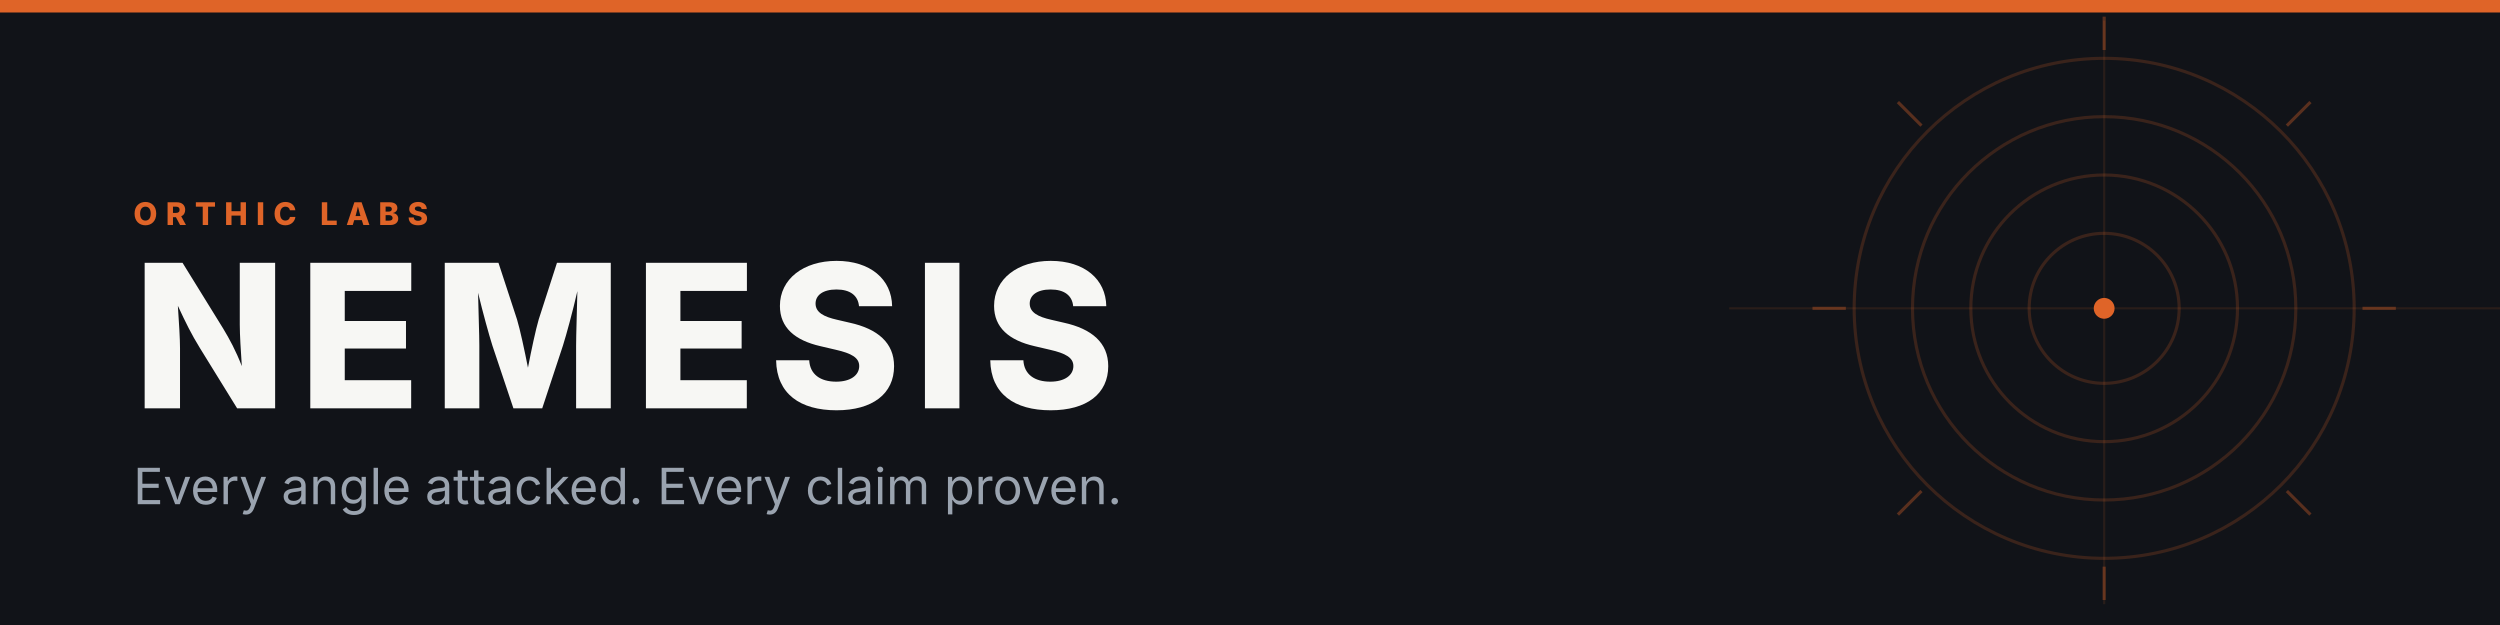
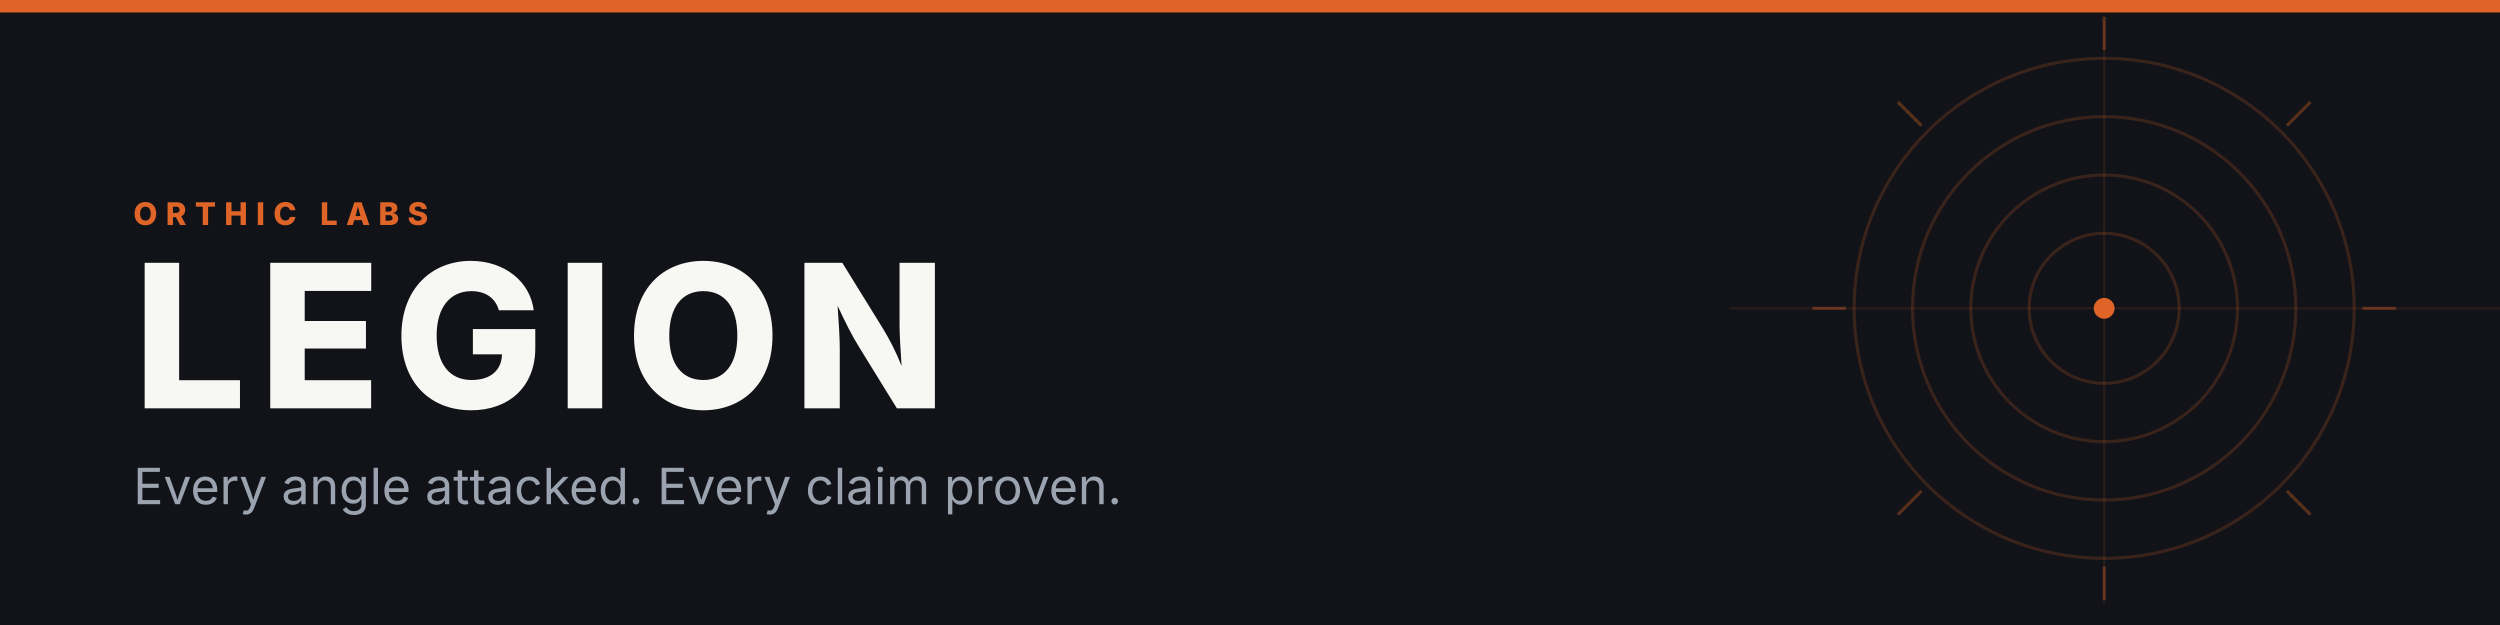
- <svg xmlns="http://www.w3.org/2000/svg" viewBox="0 0 1200 300" role="img" aria-label="Nemesis — Every angle attacked. Every claim proven.">
+ <svg xmlns="http://www.w3.org/2000/svg" viewBox="0 0 1200 300" role="img" aria-label="Legion — Every angle attacked. Every claim proven.">
  <rect width="1200" height="300" fill="#111318" />
  <rect width="1200" height="6" fill="#df6428" />
  <g stroke="#df6428" stroke-opacity="0.12" stroke-width="1">
    <line x1="830" y1="148" x2="1200" y2="148" />
    <line x1="1010" y1="10" x2="1010" y2="290" />
  </g>
  <g fill="none" stroke="#df6428" stroke-opacity="0.2" stroke-width="1.5">
    <circle cx="1010" cy="148" r="36" />
    <circle cx="1010" cy="148" r="64" />
    <circle cx="1010" cy="148" r="92" />
    <circle cx="1010" cy="148" r="120" />
  </g>
  <g stroke="#df6428" stroke-opacity="0.35" stroke-width="1.5">
    <line x1="1134" y1="148" x2="1150" y2="148" />
    <line x1="1097.7" y1="235.7" x2="1109" y2="247" />
    <line x1="1010" y1="272" x2="1010" y2="288" />
    <line x1="922.3" y1="235.7" x2="911" y2="247" />
    <line x1="886" y1="148" x2="870" y2="148" />
    <line x1="922.3" y1="60.3" x2="911" y2="49" />
    <line x1="1010" y1="24" x2="1010" y2="8" />
    <line x1="1097.7" y1="60.3" x2="1109" y2="49" />
  </g>
  <circle cx="1010" cy="148" r="5" fill="#df6428" />
  <text x="64" y="108" font-family="Inter,-apple-system,'Segoe UI',sans-serif" font-size="15" font-weight="800" letter-spacing="4" fill="#df6428">ORTHIC LABS</text>
-   <text x="64" y="196" font-family="Inter,-apple-system,'Segoe UI',sans-serif" font-size="96" font-weight="800" letter-spacing="6" fill="#f7f7f4">NEMESIS</text>
+   <text x="64" y="196" font-family="Inter,-apple-system,'Segoe UI',sans-serif" font-size="96" font-weight="800" letter-spacing="6" fill="#f7f7f4">LEGION</text>
  <text x="64" y="242" font-family="Inter,-apple-system,'Segoe UI',sans-serif" font-size="24" fill="#9aa3af">Every angle attacked. Every claim proven.</text>
</svg>
